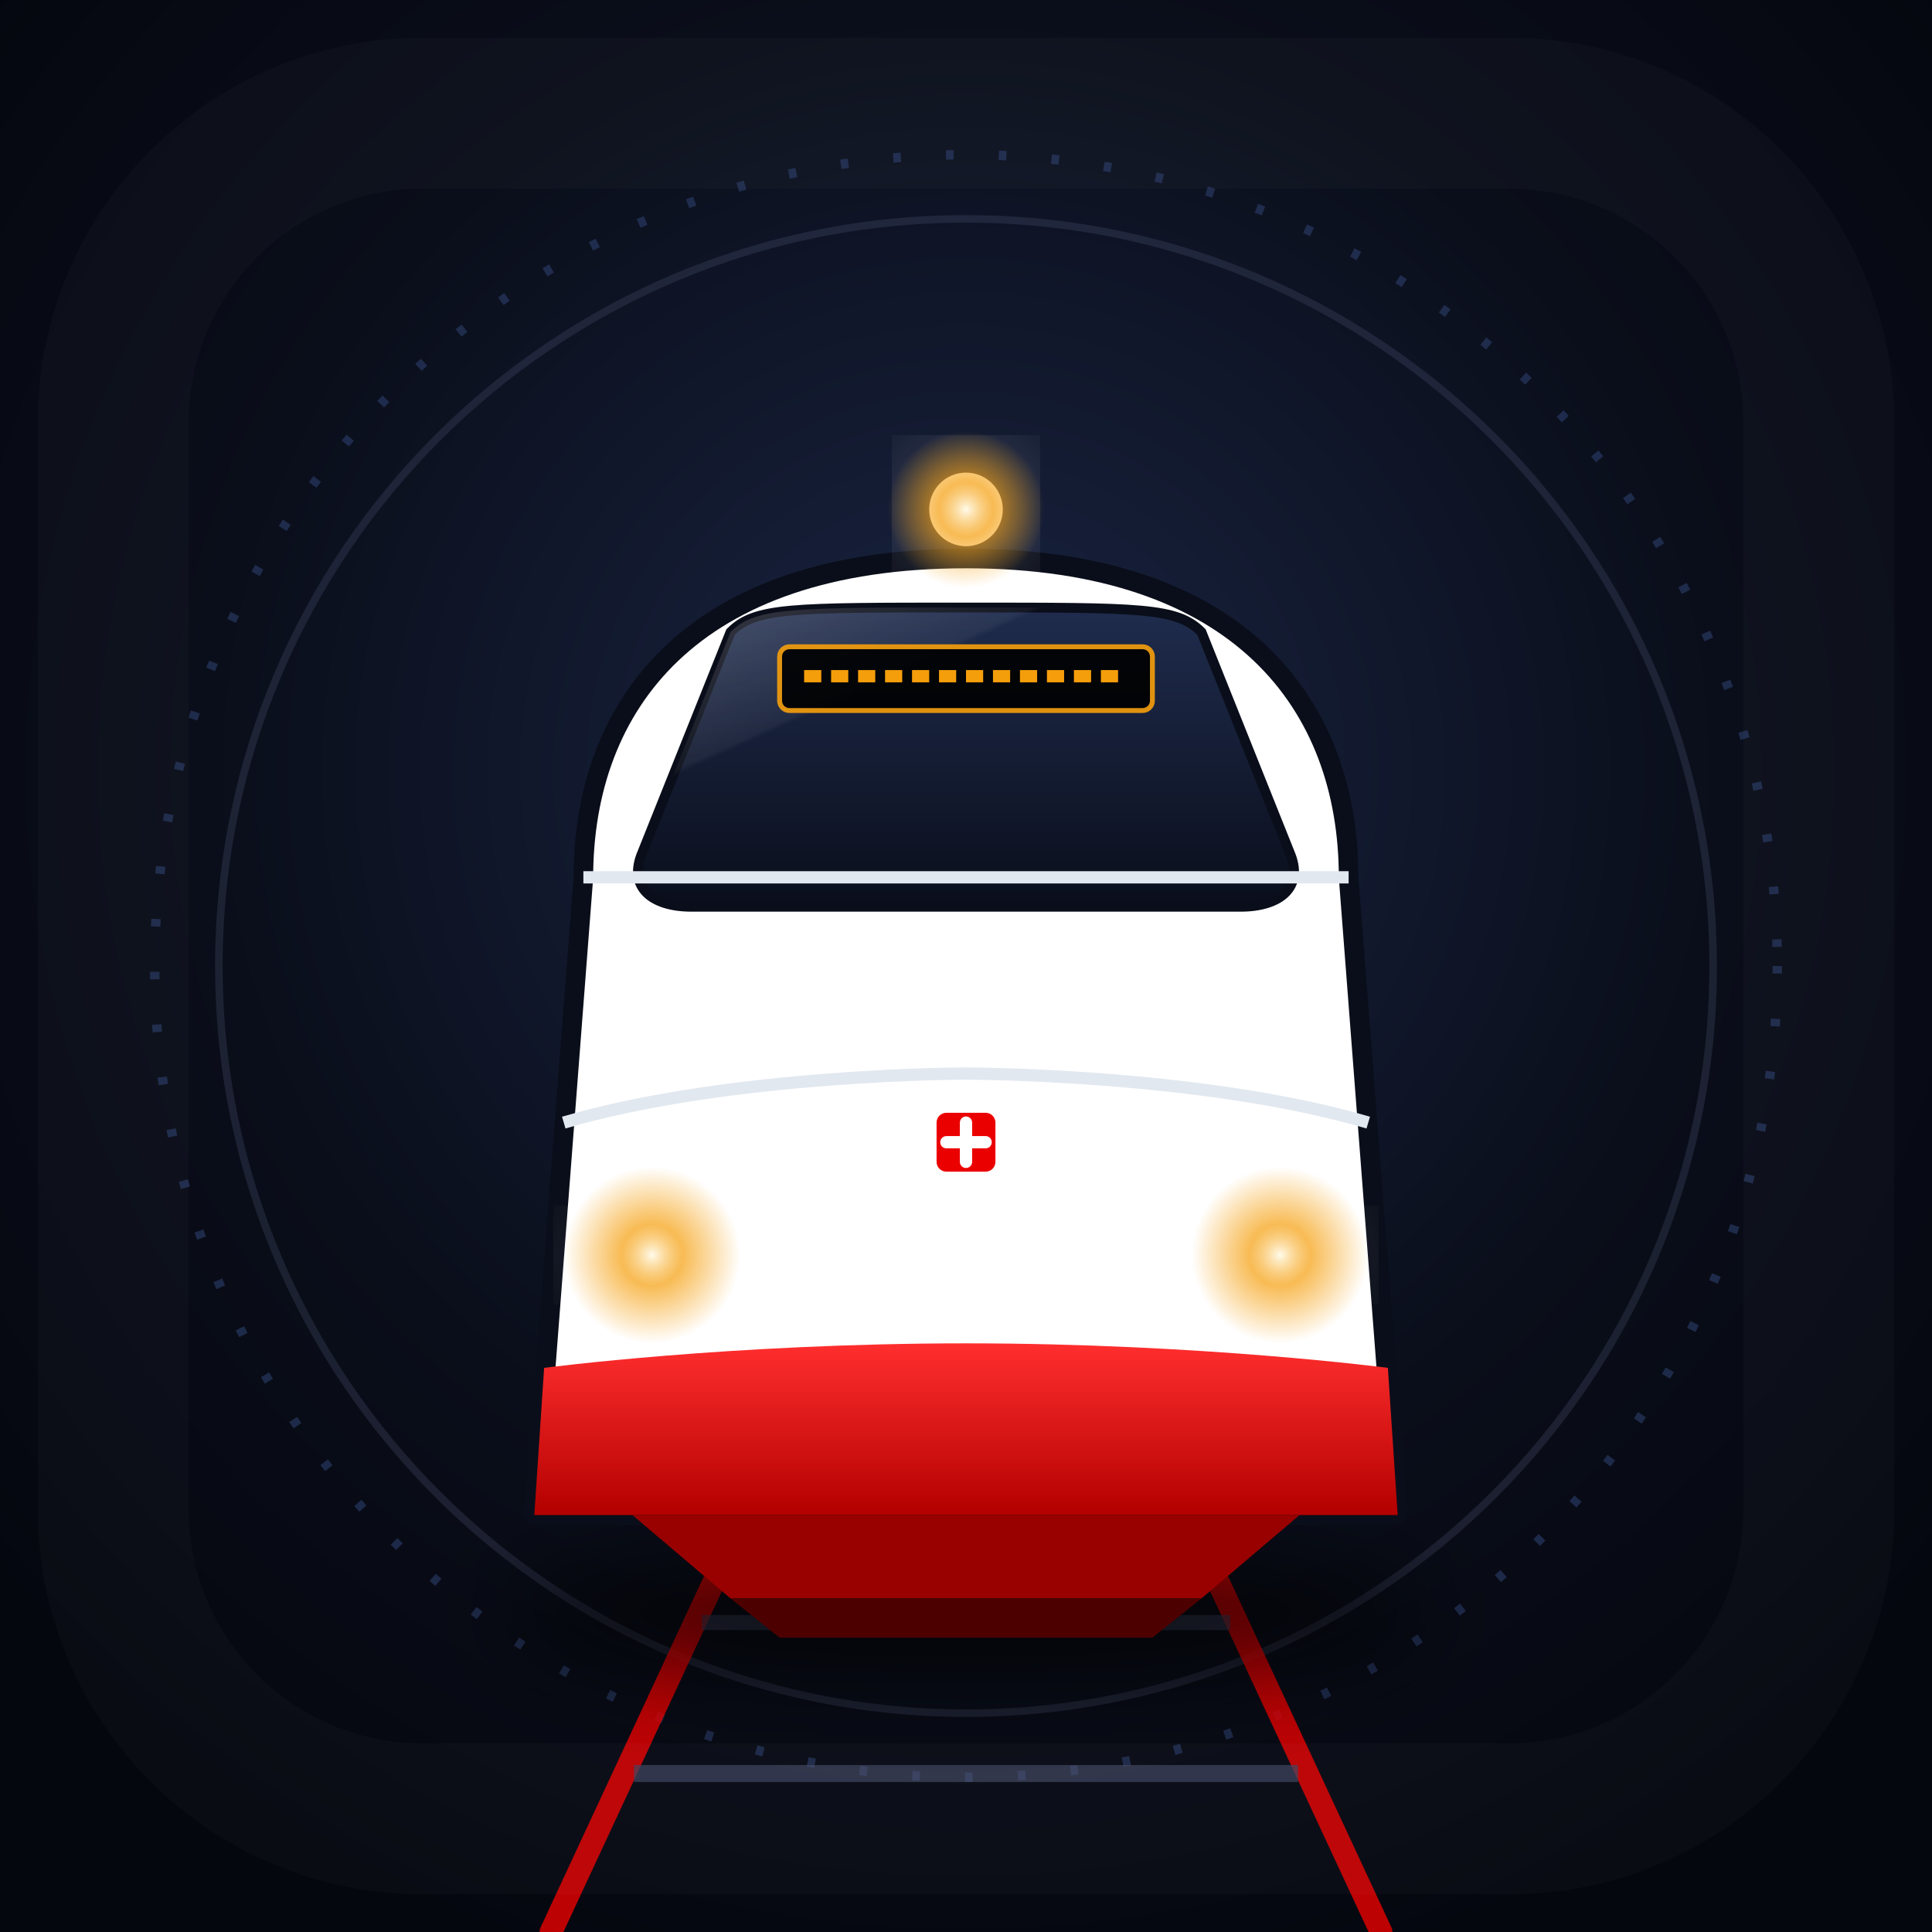
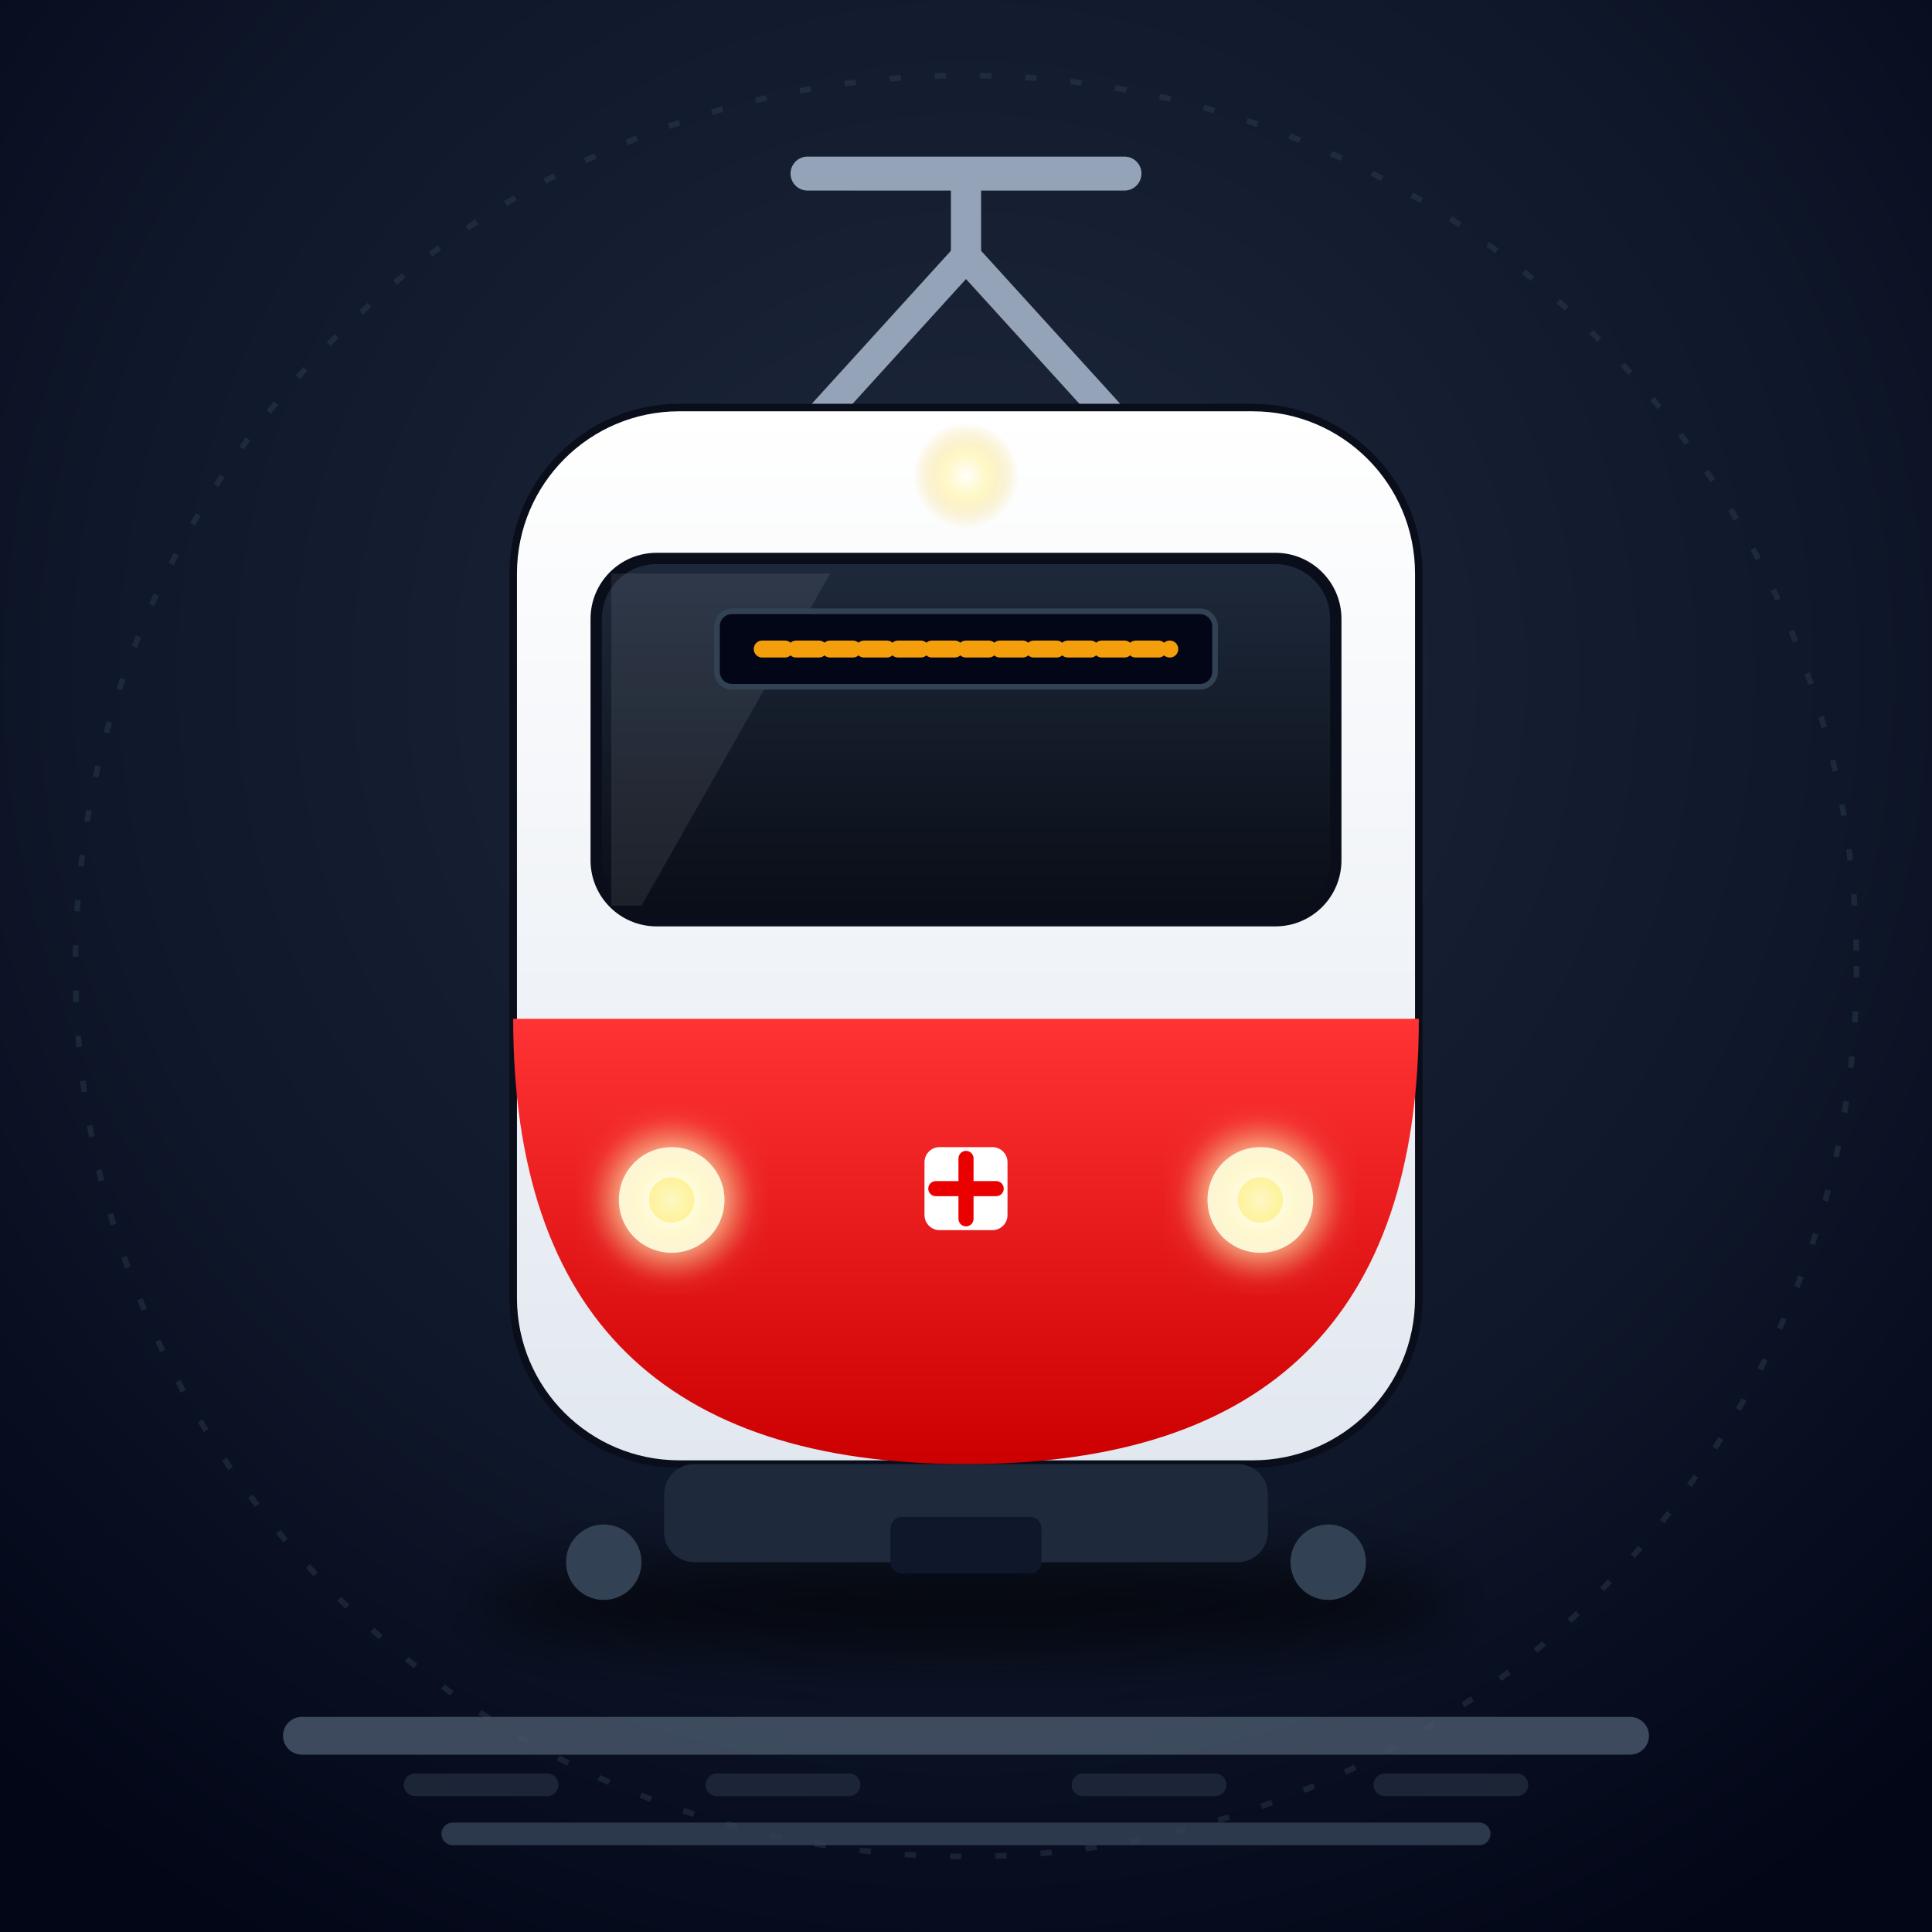
<svg xmlns="http://www.w3.org/2000/svg" viewBox="0 0 512 512" width="180" height="180">
  <defs>
-     <radialGradient id="bg-grad" cx="50%" cy="40%" r="65%">
-       <stop offset="0%" stop-color="#1a2544" />
-       <stop offset="60%" stop-color="#0a0e1a" />
-       <stop offset="100%" stop-color="#05070f" />
+     <radialGradient id="bg-grad" cx="50%" cy="35%" r="75%">
+       <stop offset="0%" stop-color="#1e293b" />
+       <stop offset="60%" stop-color="#0f172a" />
+       <stop offset="100%" stop-color="#020617" />
    </radialGradient>
-     <linearGradient id="windshield-grad" x1="0%" y1="0%" x2="0%" y2="100%">
-       <stop offset="0%" stop-color="#1f2c4d" />
-       <stop offset="100%" stop-color="#0a0e1b" />
+     <linearGradient id="body-grad" x1="0%" y1="0%" x2="0%" y2="100%">
+       <stop offset="0%" stop-color="#ffffff" />
+       <stop offset="100%" stop-color="#e2e8f0" />
    </linearGradient>
-     <linearGradient id="glass-reflection" x1="0%" y1="0%" x2="100%" y2="100%">
-       <stop offset="0%" stop-color="#ffffff" stop-opacity="0.2" />
-       <stop offset="30%" stop-color="#ffffff" stop-opacity="0.05" />
-       <stop offset="31%" stop-color="#ffffff" stop-opacity="0" />
-       <stop offset="100%" stop-color="#ffffff" stop-opacity="0" />
+     <linearGradient id="glass-grad" x1="0%" y1="0%" x2="0%" y2="100%">
+       <stop offset="0%" stop-color="#1e293b" />
+       <stop offset="100%" stop-color="#090d16" />
    </linearGradient>
    <linearGradient id="red-grad" x1="0%" y1="0%" x2="0%" y2="100%">
-       <stop offset="0%" stop-color="#ff2e2e" />
-       <stop offset="100%" stop-color="#b30000" />
+       <stop offset="0%" stop-color="#ff3333" />
+       <stop offset="100%" stop-color="#cc0000" />
    </linearGradient>
-     <filter id="glow" x="-50%" y="-50%" width="200%" height="200%">
-       <feGaussianBlur stdDeviation="12" result="blur" />
+     <filter id="headlight-glow" x="-40%" y="-40%" width="180%" height="180%">
+       <feGaussianBlur stdDeviation="6" result="blur" />
      <feMerge>
        <feMergeNode in="blur" />
        <feMergeNode in="SourceGraphic" />
      </feMerge>
    </filter>
-     <radialGradient id="light-glow" cx="50%" cy="50%" r="50%">
-       <stop offset="0%" stop-color="#fffbeb" stop-opacity="1" />
-       <stop offset="35%" stop-color="#f59e0b" stop-opacity="0.7" />
-       <stop offset="100%" stop-color="#f59e0b" stop-opacity="0" />
+     <radialGradient id="lamp-halo" cx="50%" cy="50%" r="50%">
+       <stop offset="0%" stop-color="#ffffff" stop-opacity="1" />
+       <stop offset="40%" stop-color="#fef08a" stop-opacity="0.8" />
+       <stop offset="100%" stop-color="#eab308" stop-opacity="0" />
    </radialGradient>
  </defs>
-   <rect width="512" height="512" fill="url(#bg-grad)" />
-   <circle cx="256" cy="256" r="215" fill="none" stroke="#2c3e6b" stroke-width="2.5" stroke-dasharray="2 12" stroke-opacity="0.6" />
-   <circle cx="256" cy="256" r="198" fill="none" stroke="#4a5270" stroke-width="2" stroke-opacity="0.3" />
-   <g opacity="0.8">
-     <line x1="146" y1="512" x2="226" y2="340" stroke="#eb0000" stroke-width="6" stroke-linecap="round" />
-     <line x1="366" y1="512" x2="286" y2="340" stroke="#eb0000" stroke-width="6" stroke-linecap="round" />
-     <line x1="168" y1="470" x2="344" y2="470" stroke="#4a5270" stroke-width="4.5" opacity="0.7" />
-     <line x1="186" y1="430" x2="326" y2="430" stroke="#4a5270" stroke-width="4" opacity="0.6" />
-     <line x1="202" y1="395" x2="310" y2="395" stroke="#4a5270" stroke-width="3.5" opacity="0.5" />
-     <line x1="216" y1="365" x2="296" y2="365" stroke="#4a5270" stroke-width="3" opacity="0.4" />
+   <rect width="512" height="512" rx="0" fill="url(#bg-grad)" />
+   <circle cx="256" cy="256" r="236" fill="none" stroke="#334155" stroke-width="1.5" stroke-dasharray="3 9" opacity="0.4" />
+   <g opacity="0.85">
+     <line x1="80" y1="460" x2="432" y2="460" stroke="#475569" stroke-width="10" stroke-linecap="round" />
+     <line x1="120" y1="486" x2="392" y2="486" stroke="#334155" stroke-width="6" stroke-linecap="round" />
+     <line x1="110" y1="473" x2="145" y2="473" stroke="#1e293b" stroke-width="6" stroke-linecap="round" />
+     <line x1="190" y1="473" x2="225" y2="473" stroke="#1e293b" stroke-width="6" stroke-linecap="round" />
+     <line x1="287" y1="473" x2="322" y2="473" stroke="#1e293b" stroke-width="6" stroke-linecap="round" />
+     <line x1="367" y1="473" x2="402" y2="473" stroke="#1e293b" stroke-width="6" stroke-linecap="round" />
  </g>
-   <g transform="translate(-76.8, -60) scale(1.3)">
-     <ellipse cx="256" cy="375" rx="95" ry="12" fill="#000000" opacity="0.75" filter="blur(10px)" />
-     <path d="M168 355 L178 225 C178 190, 200 160, 256 160 C312 160, 334 190, 334 225 L344 355 Z" fill="#ffffff" stroke="#0a0e1a" stroke-width="4" stroke-linejoin="round" />
-     <path d="M170 325 C170 325, 208 320, 256 320 C304 320, 342 325, 342 325 L344 355 L168 355 Z" fill="url(#red-grad)" />
-     <path d="M188 355 L208 372 L304 372 L324 355 Z" fill="#990000" />
-     <path d="M208 372 L218 380 L294 380 L304 372 Z" fill="#4d0000" />
-     <path d="M190 220 L208 175 C213 170, 220 170, 256 170 C292 170, 299 170, 304 175 L322 220 C325 227, 320 231, 312 231 L200 231 C192 231, 187 227, 190 220 Z" fill="url(#windshield-grad)" stroke="#0a0e1a" stroke-width="2" />
-     <path d="M190 220 L208 175 C213 170, 220 170, 256 170 C292 170, 299 170, 304 175 L322 220 C325 227, 320 231, 312 231 L200 231 C192 231, 187 227, 190 220 Z" fill="url(#glass-reflection)" pointer-events="none" />
-     <rect x="218" y="178" width="76" height="13" rx="2" fill="#000000" stroke="#f59e0b" stroke-width="1" opacity="0.9" />
-     <line x1="223" y1="184" x2="289" y2="184" stroke="#f59e0b" stroke-width="2.5" stroke-dasharray="3.5 2" />
-     <path d="M178 225 L334 225" stroke="#e2e8f0" stroke-width="2.5" />
-     <path d="M174 275 C208 265, 256 265, 256 265 C256 265, 304 265, 338 275" fill="none" stroke="#e2e8f0" stroke-width="2.5" />
-     <circle cx="256" cy="150" r="7.5" fill="#ffffff" filter="url(#glow)" />
-     <circle cx="256" cy="150" r="16" fill="url(#light-glow)" pointer-events="none" />
-     <path d="M182 300 L202 297 L200 307 L184 307 Z" fill="#ffffff" filter="url(#glow)" />
-     <circle cx="192" cy="302" r="18" fill="url(#light-glow)" pointer-events="none" />
-     <path d="M330 300 L310 297 L312 307 L328 307 Z" fill="#ffffff" filter="url(#glow)" />
-     <circle cx="320" cy="302" r="18" fill="url(#light-glow)" pointer-events="none" />
-     <rect x="250" y="273" width="12" height="12" rx="2" fill="#eb0000" />
-     <path d="M256 275 L256 283 M252 279 L260 279" stroke="#ffffff" stroke-width="2.5" stroke-linecap="round" />
+   <g stroke="#94a3b8" stroke-width="8" stroke-linecap="round" stroke-linejoin="round" fill="none">
+     <path d="M216 112 L256 68 L296 112" />
+     <path d="M256 68 L256 46" />
+     <line x1="214" y1="46" x2="298" y2="46" stroke-width="9" />
  </g>
-   <rect x="30" y="30" width="452" height="452" rx="82" fill="none" stroke="rgba(255, 255, 255, 0.02)" stroke-width="40" pointer-events="none" />
+   <ellipse cx="256" cy="425" rx="130" ry="14" fill="#000000" opacity="0.6" filter="blur(8px)" />
+   <rect x="136" y="108" width="240" height="280" rx="44" fill="url(#body-grad)" stroke="#0a0e1a" stroke-width="2" />
+   <rect x="158" y="148" width="196" height="96" rx="16" fill="url(#glass-grad)" stroke="#0a0e1a" stroke-width="3" />
+   <path d="M162 152 L220 152 L170 240 L162 240 Z" fill="#ffffff" opacity="0.08" />
+   <rect x="190" y="162" width="132" height="20" rx="4" fill="#020617" stroke="#334155" stroke-width="1.5" />
+   <line x1="202" y1="172" x2="310" y2="172" stroke="#f59e0b" stroke-width="4.5" stroke-dasharray="6 3" stroke-linecap="round" />
+   <path d="M136 270 Q136 388 256 388 Q376 388 376 270 Z" fill="url(#red-grad)" />
+   <rect x="245" y="304" width="22" height="22" rx="4" fill="#ffffff" />
+   <path d="M256 307 L256 323 M248 315 L264 315" stroke="#eb0000" stroke-width="4" stroke-linecap="round" />
+   <circle cx="256" cy="126" r="8" fill="#ffffff" filter="url(#headlight-glow)" />
+   <circle cx="256" cy="126" r="14" fill="url(#lamp-halo)" opacity="0.6" />
+   <circle cx="178" cy="318" r="14" fill="#ffffff" filter="url(#headlight-glow)" />
+   <circle cx="178" cy="318" r="6" fill="#fef08a" />
+   <circle cx="178" cy="318" r="22" fill="url(#lamp-halo)" opacity="0.5" />
+   <circle cx="334" cy="318" r="14" fill="#ffffff" filter="url(#headlight-glow)" />
+   <circle cx="334" cy="318" r="6" fill="#fef08a" />
+   <circle cx="334" cy="318" r="22" fill="url(#lamp-halo)" opacity="0.5" />
+   <rect x="176" y="388" width="160" height="26" rx="8" fill="#1e293b" />
+   <rect x="236" y="402" width="40" height="15" rx="3" fill="#0f172a" />
+   <circle cx="160" cy="414" r="10" fill="#334155" />
+   <circle cx="352" cy="414" r="10" fill="#334155" />
</svg>
